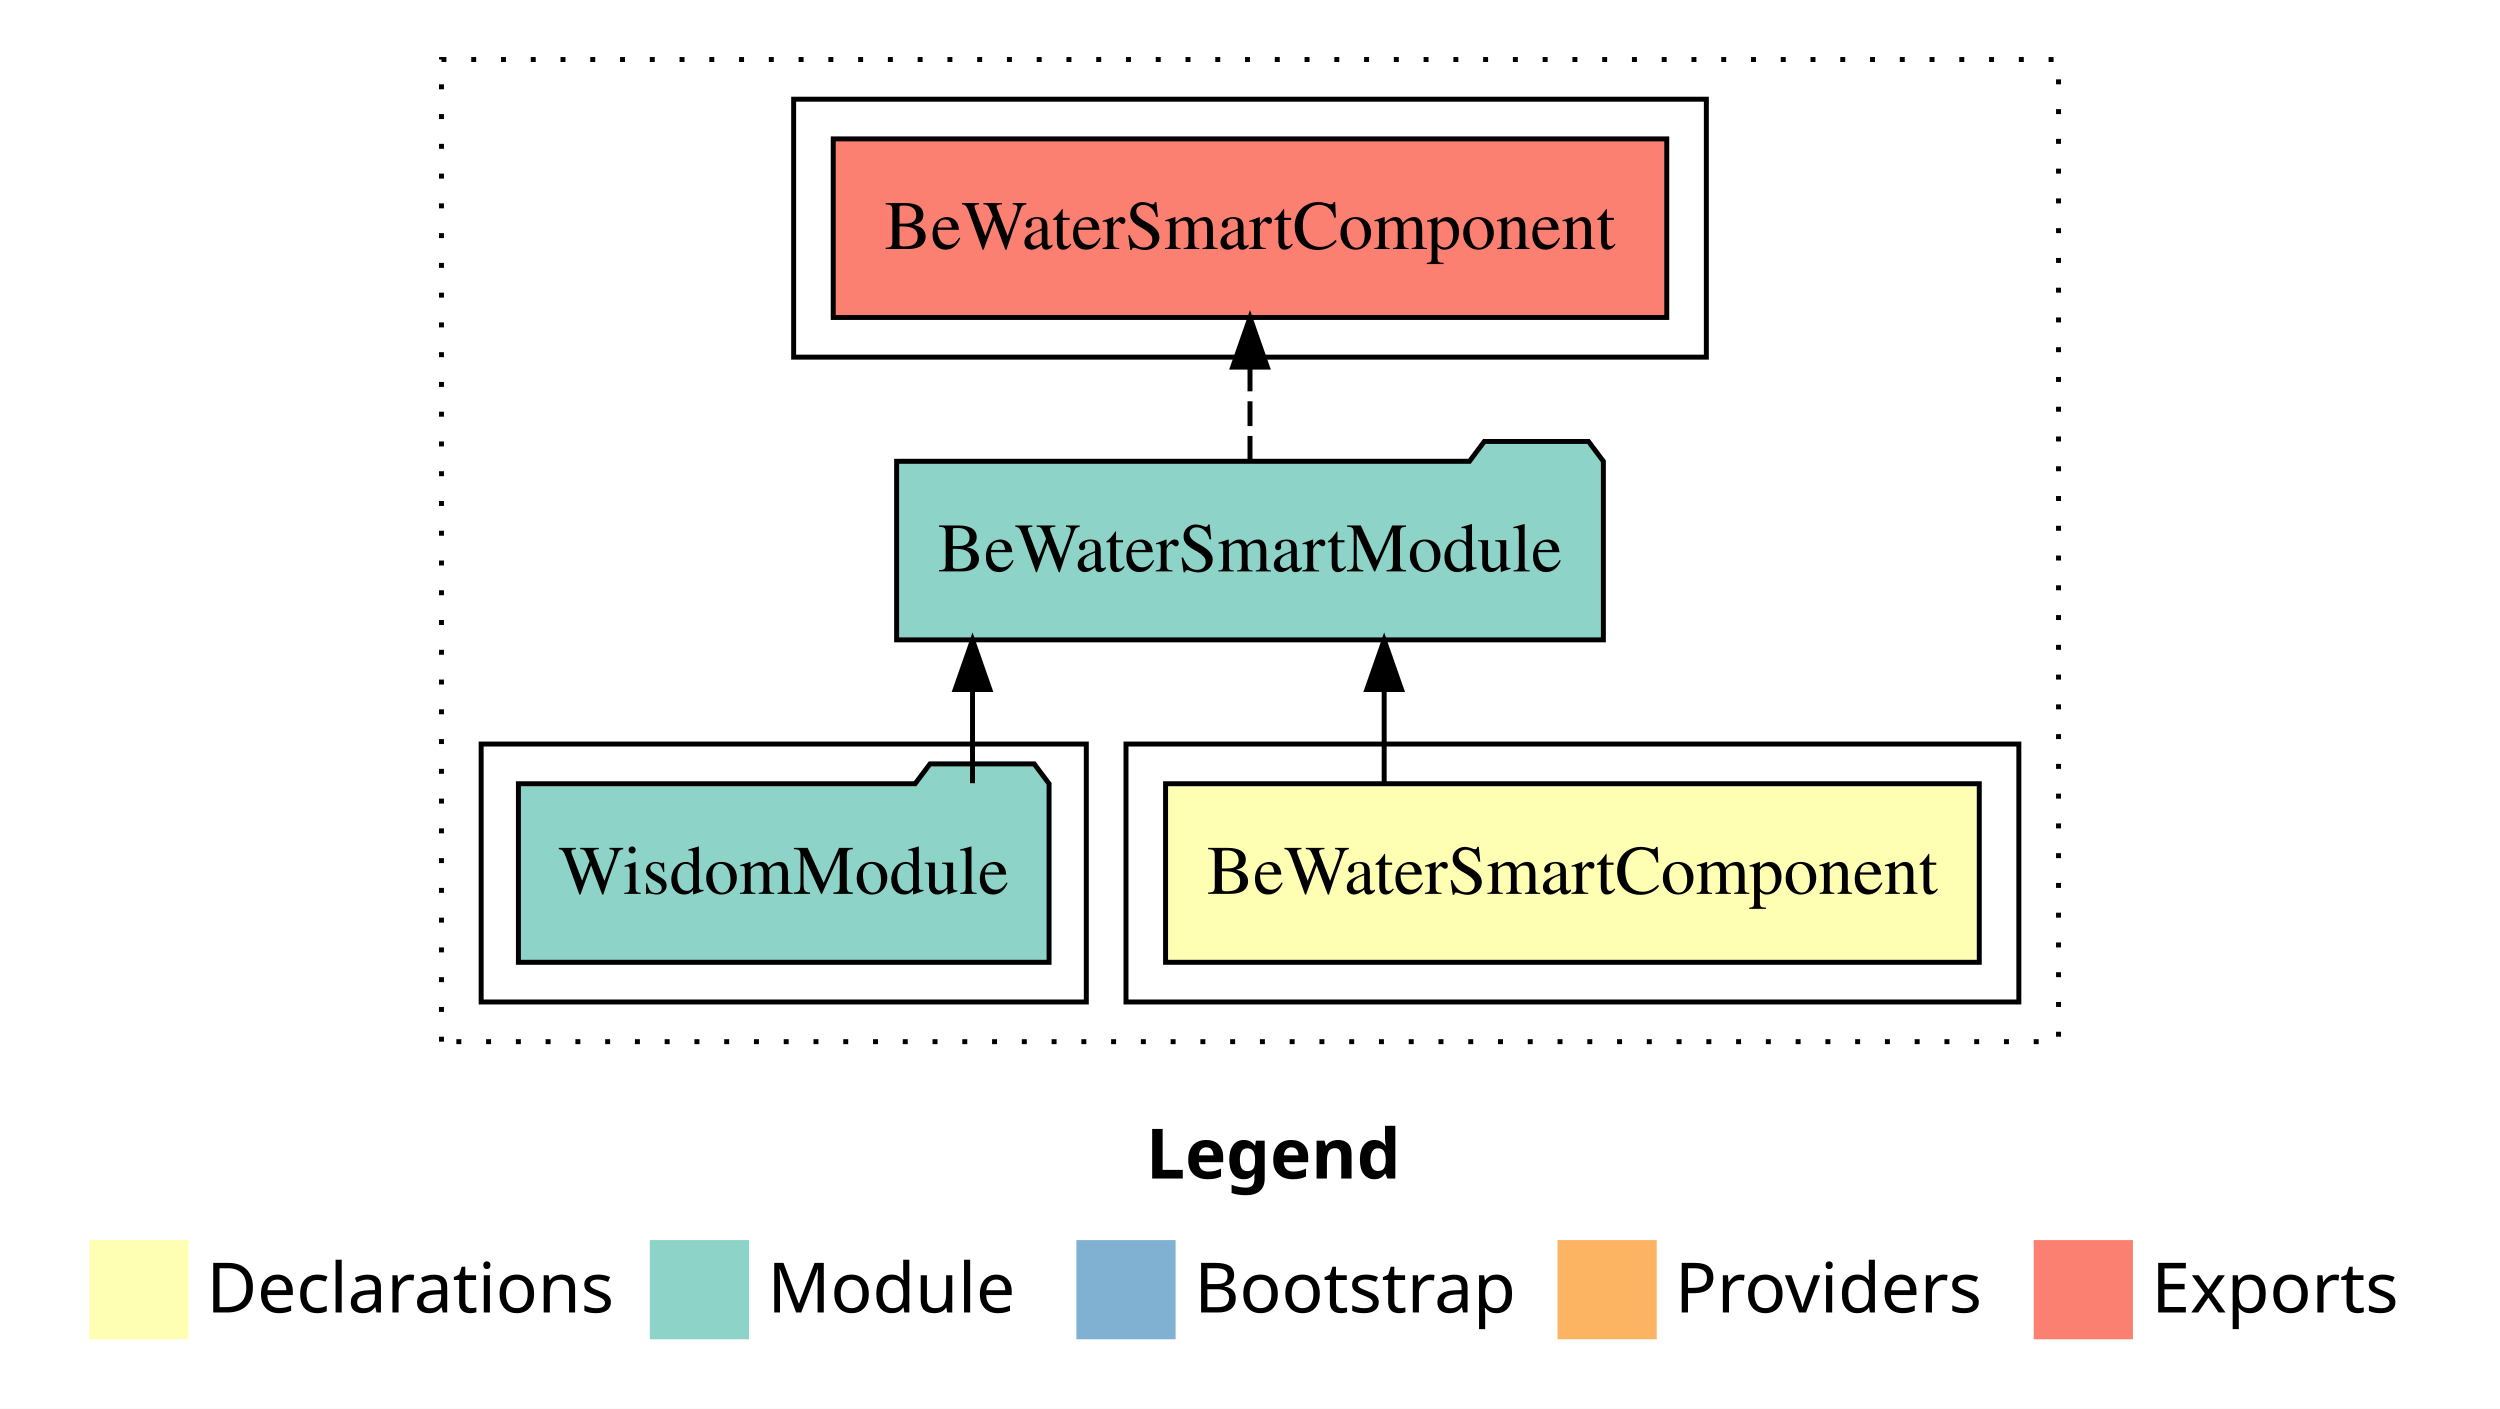
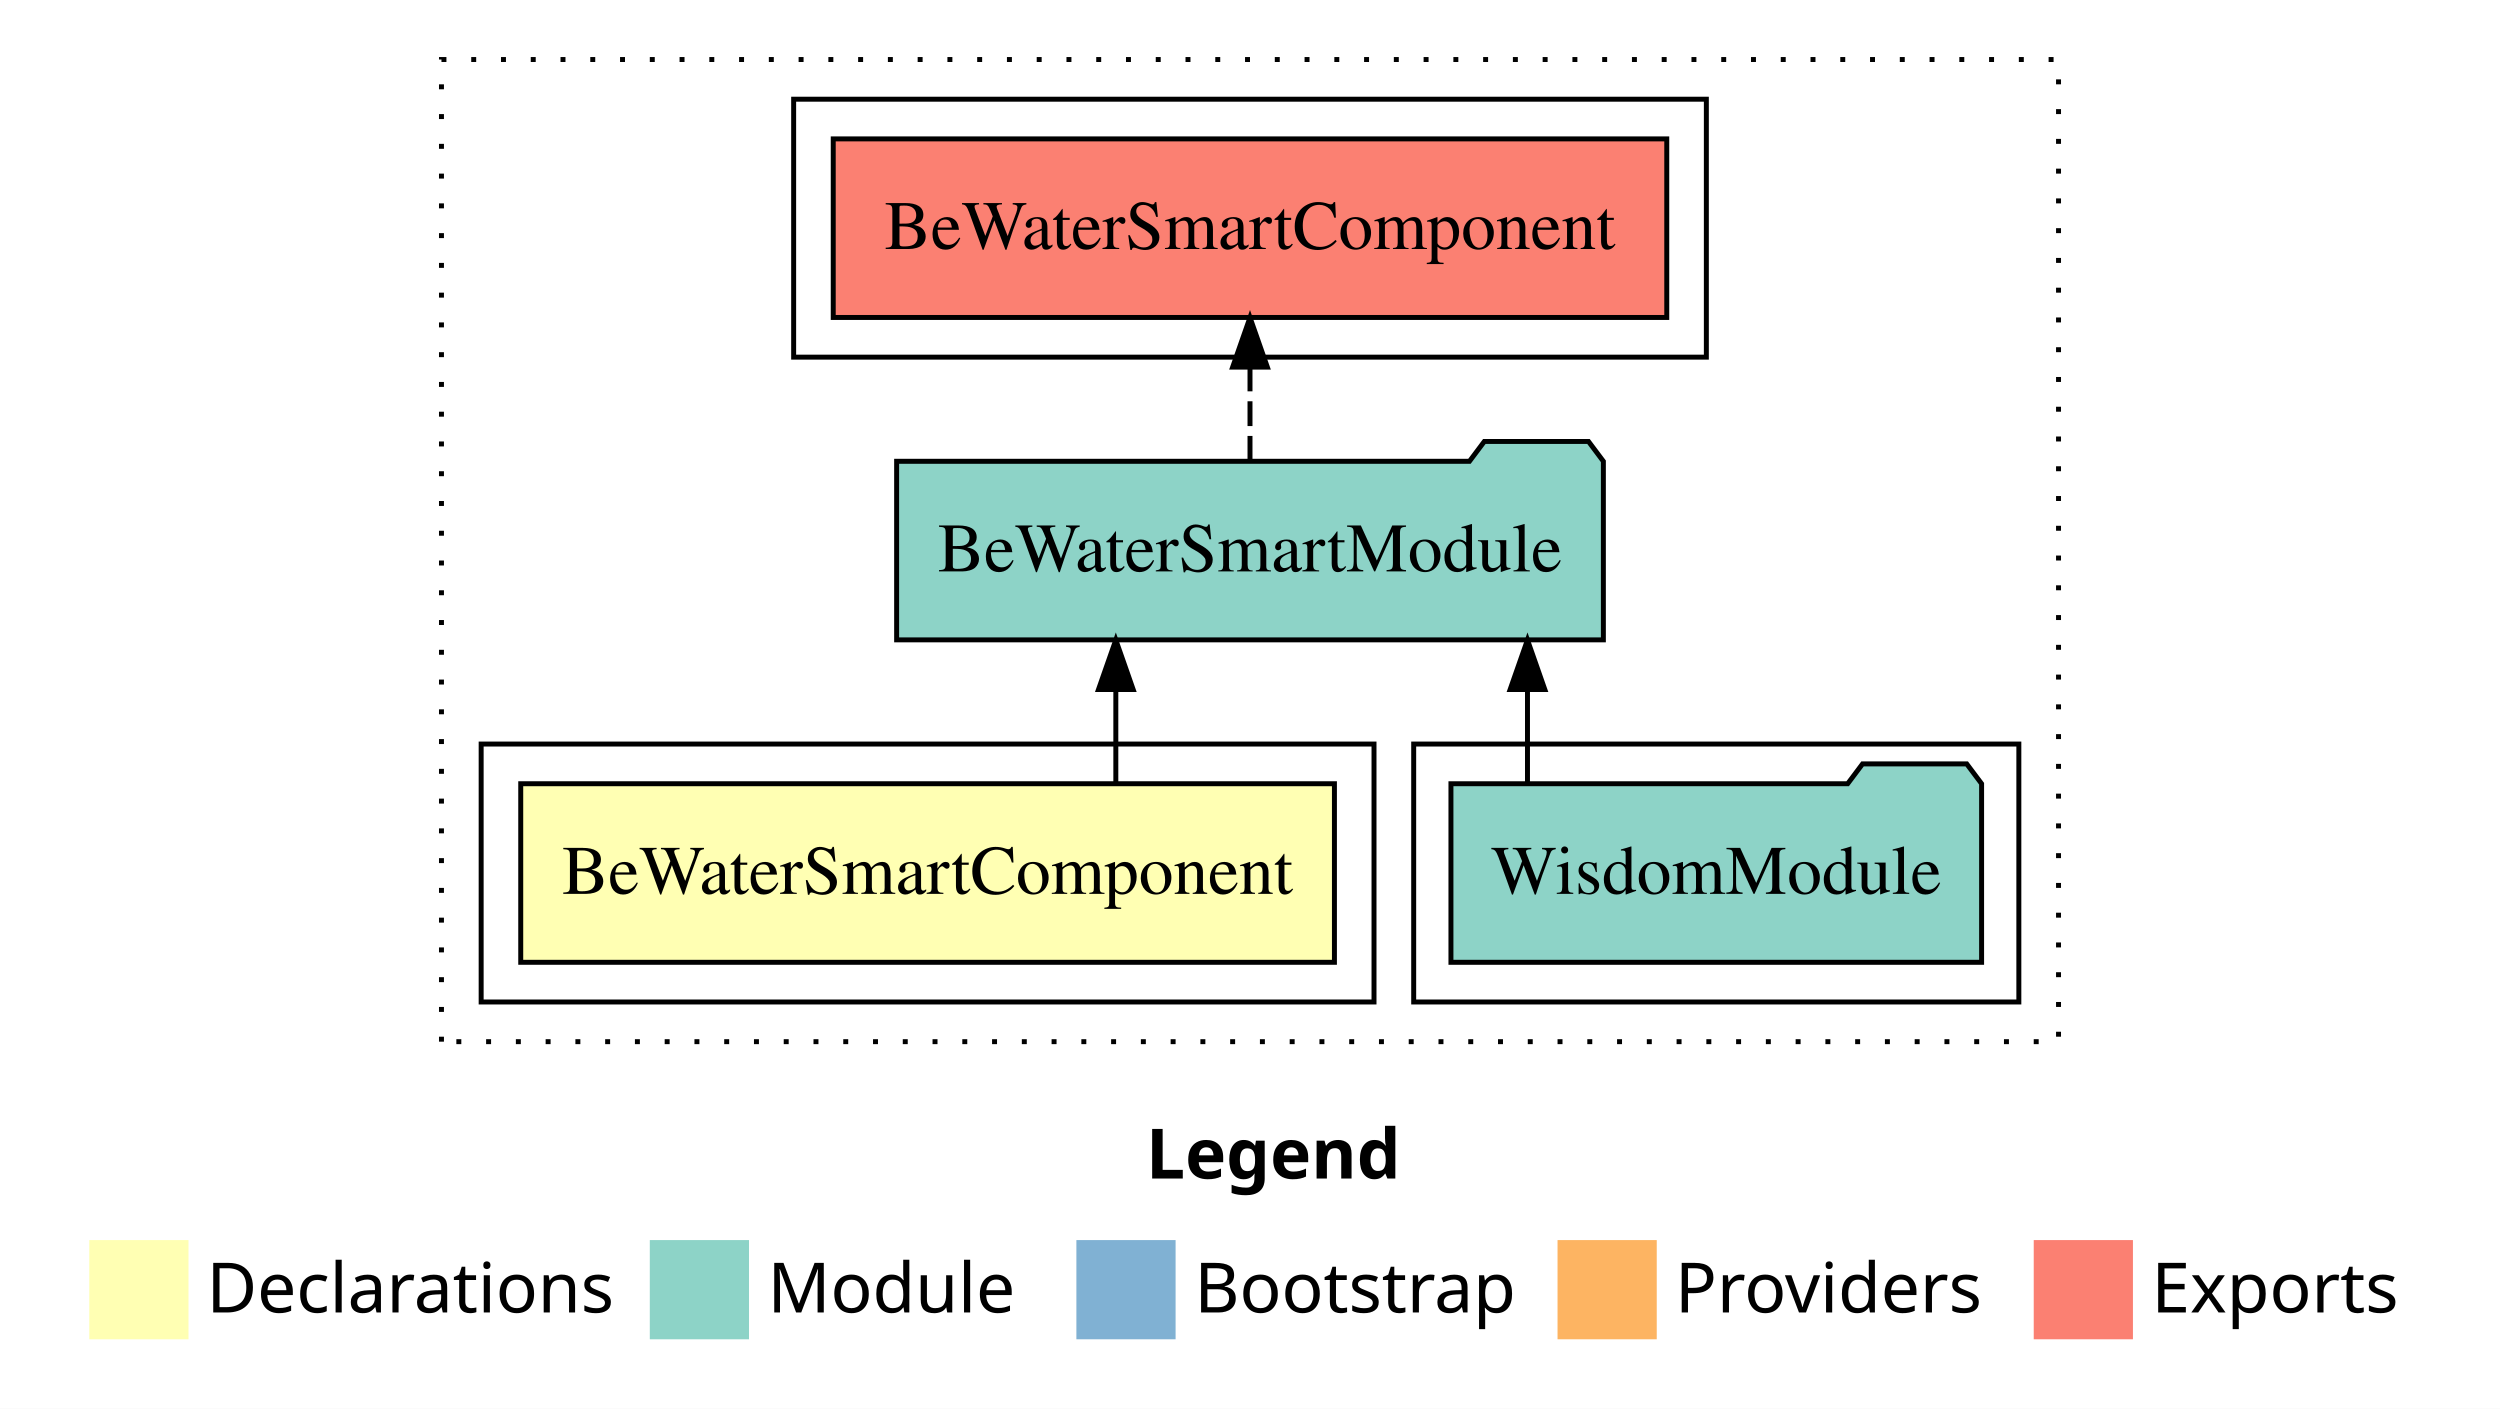
<svg xmlns="http://www.w3.org/2000/svg" width="504pt" height="284pt" viewBox="0.00 0.00 504.00 284.00">
  <g id="graph0" class="graph" transform="scale(1 1) rotate(0) translate(4 280)">
    <polygon fill="white" stroke="transparent" points="-4,4 -4,-280 500,-280 500,4 -4,4" />
    <text text-anchor="start" x="227.01" y="-42.4" font-family="Times-12" font-weight="bold" font-size="14.00">Legend</text>
    <polygon fill="#ffffb3" stroke="transparent" points="14,-10 14,-30 34,-30 34,-10 14,-10" />
    <text text-anchor="start" x="37.63" y="-15.4" font-family="Times-12" font-size="14.00">  Declarations</text>
    <polygon fill="#8dd3c7" stroke="transparent" points="127,-10 127,-30 147,-30 147,-10 127,-10" />
    <text text-anchor="start" x="150.73" y="-15.4" font-family="Times-12" font-size="14.00">  Module</text>
    <polygon fill="#80b1d3" stroke="transparent" points="213,-10 213,-30 233,-30 233,-10 213,-10" />
    <text text-anchor="start" x="236.78" y="-15.4" font-family="Times-12" font-size="14.00">  Bootstrap</text>
    <polygon fill="#fdb462" stroke="transparent" points="310,-10 310,-30 330,-30 330,-10 310,-10" />
    <text text-anchor="start" x="333.67" y="-15.4" font-family="Times-12" font-size="14.00">  Providers</text>
    <polygon fill="#fb8072" stroke="transparent" points="406,-10 406,-30 426,-30 426,-10 406,-10" />
    <text text-anchor="start" x="429.73" y="-15.4" font-family="Times-12" font-size="14.00">  Exports</text>
    <g id="clust1" class="cluster">
      <polygon fill="none" stroke="black" stroke-dasharray="1,5" points="85,-70 85,-268 411,-268 411,-70 85,-70" />
    </g>
-     <g id="clust2" class="cluster">
-       <polygon fill="none" stroke="black" points="223,-78 223,-130 403,-130 403,-78 223,-78" />
-     </g>
    <g id="clust4" class="cluster">
-       <polygon fill="none" stroke="black" points="93,-78 93,-130 215,-130 215,-78 93,-78" />
+       <polygon fill="none" stroke="black" points="281,-78 281,-130 403,-130 403,-78 281,-78" />
    </g>
    <g id="clust5" class="cluster">
      <polygon fill="none" stroke="black" points="156,-208 156,-260 340,-260 340,-208 156,-208" />
    </g>
+     <g id="clust2" class="cluster">
+       <polygon fill="none" stroke="black" points="93,-78 93,-130 273,-130 273,-78 93,-78" />
+     </g>
    <g id="node1" class="node">
-       <polygon fill="#ffffb3" stroke="black" points="395.02,-122 230.98,-122 230.98,-86 395.02,-86 395.02,-122" />
-       <text text-anchor="middle" x="313" y="-99.8" font-family="Times,serif" font-size="14.00">BeWaterSmartComponent</text>
+       <polygon fill="#ffffb3" stroke="black" points="265.02,-122 100.98,-122 100.98,-86 265.02,-86 265.02,-122" />
+       <text text-anchor="middle" x="183" y="-99.8" font-family="Times,serif" font-size="14.00">BeWaterSmartComponent</text>
    </g>
    <g id="node2" class="node">
      <polygon fill="#8dd3c7" stroke="black" points="319.24,-187 316.24,-191 295.24,-191 292.24,-187 176.76,-187 176.76,-151 319.24,-151 319.24,-187" />
      <text text-anchor="middle" x="248" y="-164.8" font-family="Times,serif" font-size="14.00">BeWaterSmartModule</text>
    </g>
    <g id="edge1" class="edge">
-       <path fill="none" stroke="black" d="M275.05,-122.11C275.05,-122.11 275.05,-140.99 275.05,-140.99" />
-       <polygon fill="black" stroke="black" points="271.55,-140.99 275.05,-150.99 278.55,-140.99 271.55,-140.99" />
+       <path fill="none" stroke="black" d="M220.95,-122.11C220.95,-122.11 220.95,-140.99 220.95,-140.99" />
+       <polygon fill="black" stroke="black" points="217.45,-140.99 220.95,-150.99 224.45,-140.99 217.45,-140.99" />
    </g>
    <g id="node4" class="node">
      <polygon fill="#fb8072" stroke="black" points="332.02,-252 163.98,-252 163.98,-216 332.02,-216 332.02,-252" />
      <text text-anchor="middle" x="248" y="-229.8" font-family="Times,serif" font-size="14.00">BeWaterSmartComponent </text>
    </g>
    <g id="edge3" class="edge">
      <path fill="none" stroke="black" stroke-dasharray="5,2" d="M248,-187.11C248,-187.11 248,-205.99 248,-205.99" />
      <polygon fill="black" stroke="black" points="244.5,-205.99 248,-215.99 251.5,-205.99 244.5,-205.99" />
    </g>
    <g id="node3" class="node">
-       <polygon fill="#8dd3c7" stroke="black" points="207.49,-122 204.49,-126 183.49,-126 180.49,-122 100.51,-122 100.51,-86 207.49,-86 207.49,-122" />
-       <text text-anchor="middle" x="154" y="-99.8" font-family="Times,serif" font-size="14.00">WisdomModule</text>
+       <polygon fill="#8dd3c7" stroke="black" points="395.49,-122 392.49,-126 371.49,-126 368.49,-122 288.51,-122 288.51,-86 395.49,-86 395.49,-122" />
+       <text text-anchor="middle" x="342" y="-99.8" font-family="Times,serif" font-size="14.00">WisdomModule</text>
    </g>
    <g id="edge2" class="edge">
-       <path fill="none" stroke="black" d="M192.06,-122.11C192.06,-122.11 192.06,-140.99 192.06,-140.99" />
-       <polygon fill="black" stroke="black" points="188.56,-140.99 192.06,-150.99 195.56,-140.99 188.56,-140.99" />
+       <path fill="none" stroke="black" d="M303.94,-122.11C303.94,-122.11 303.94,-140.99 303.94,-140.99" />
+       <polygon fill="black" stroke="black" points="300.44,-140.99 303.94,-150.99 307.44,-140.99 300.44,-140.99" />
    </g>
  </g>
</svg>
